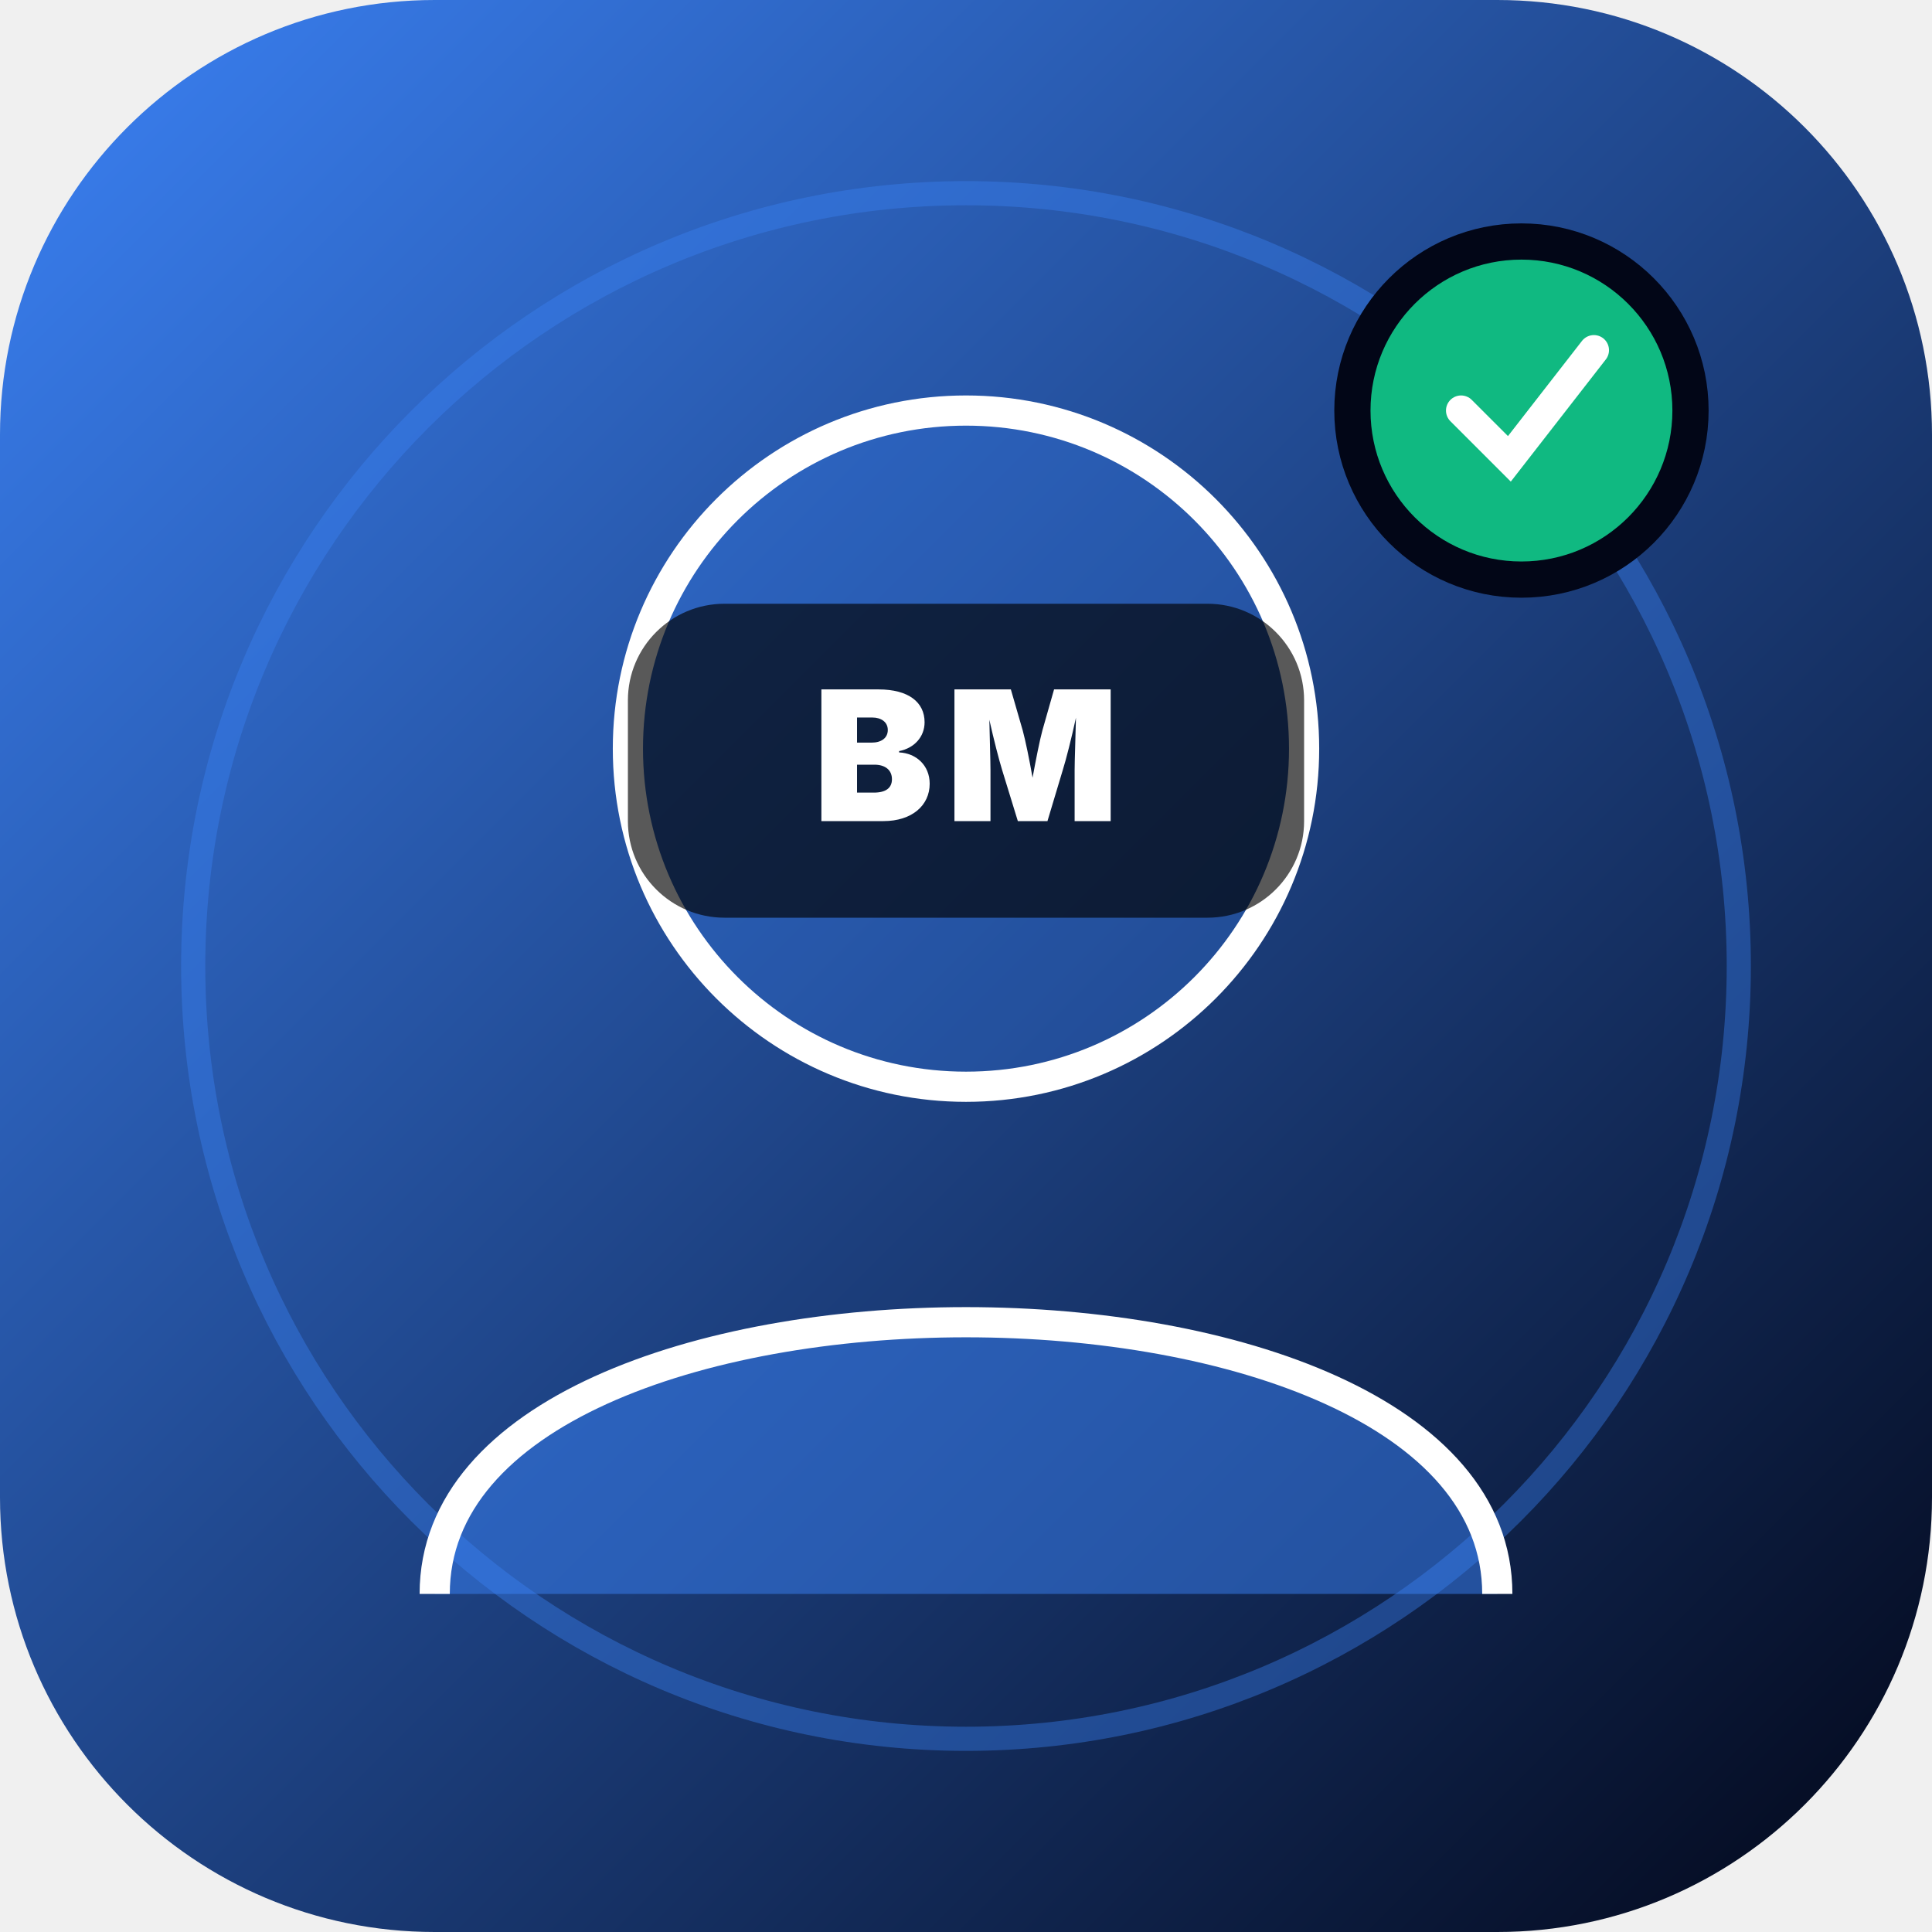
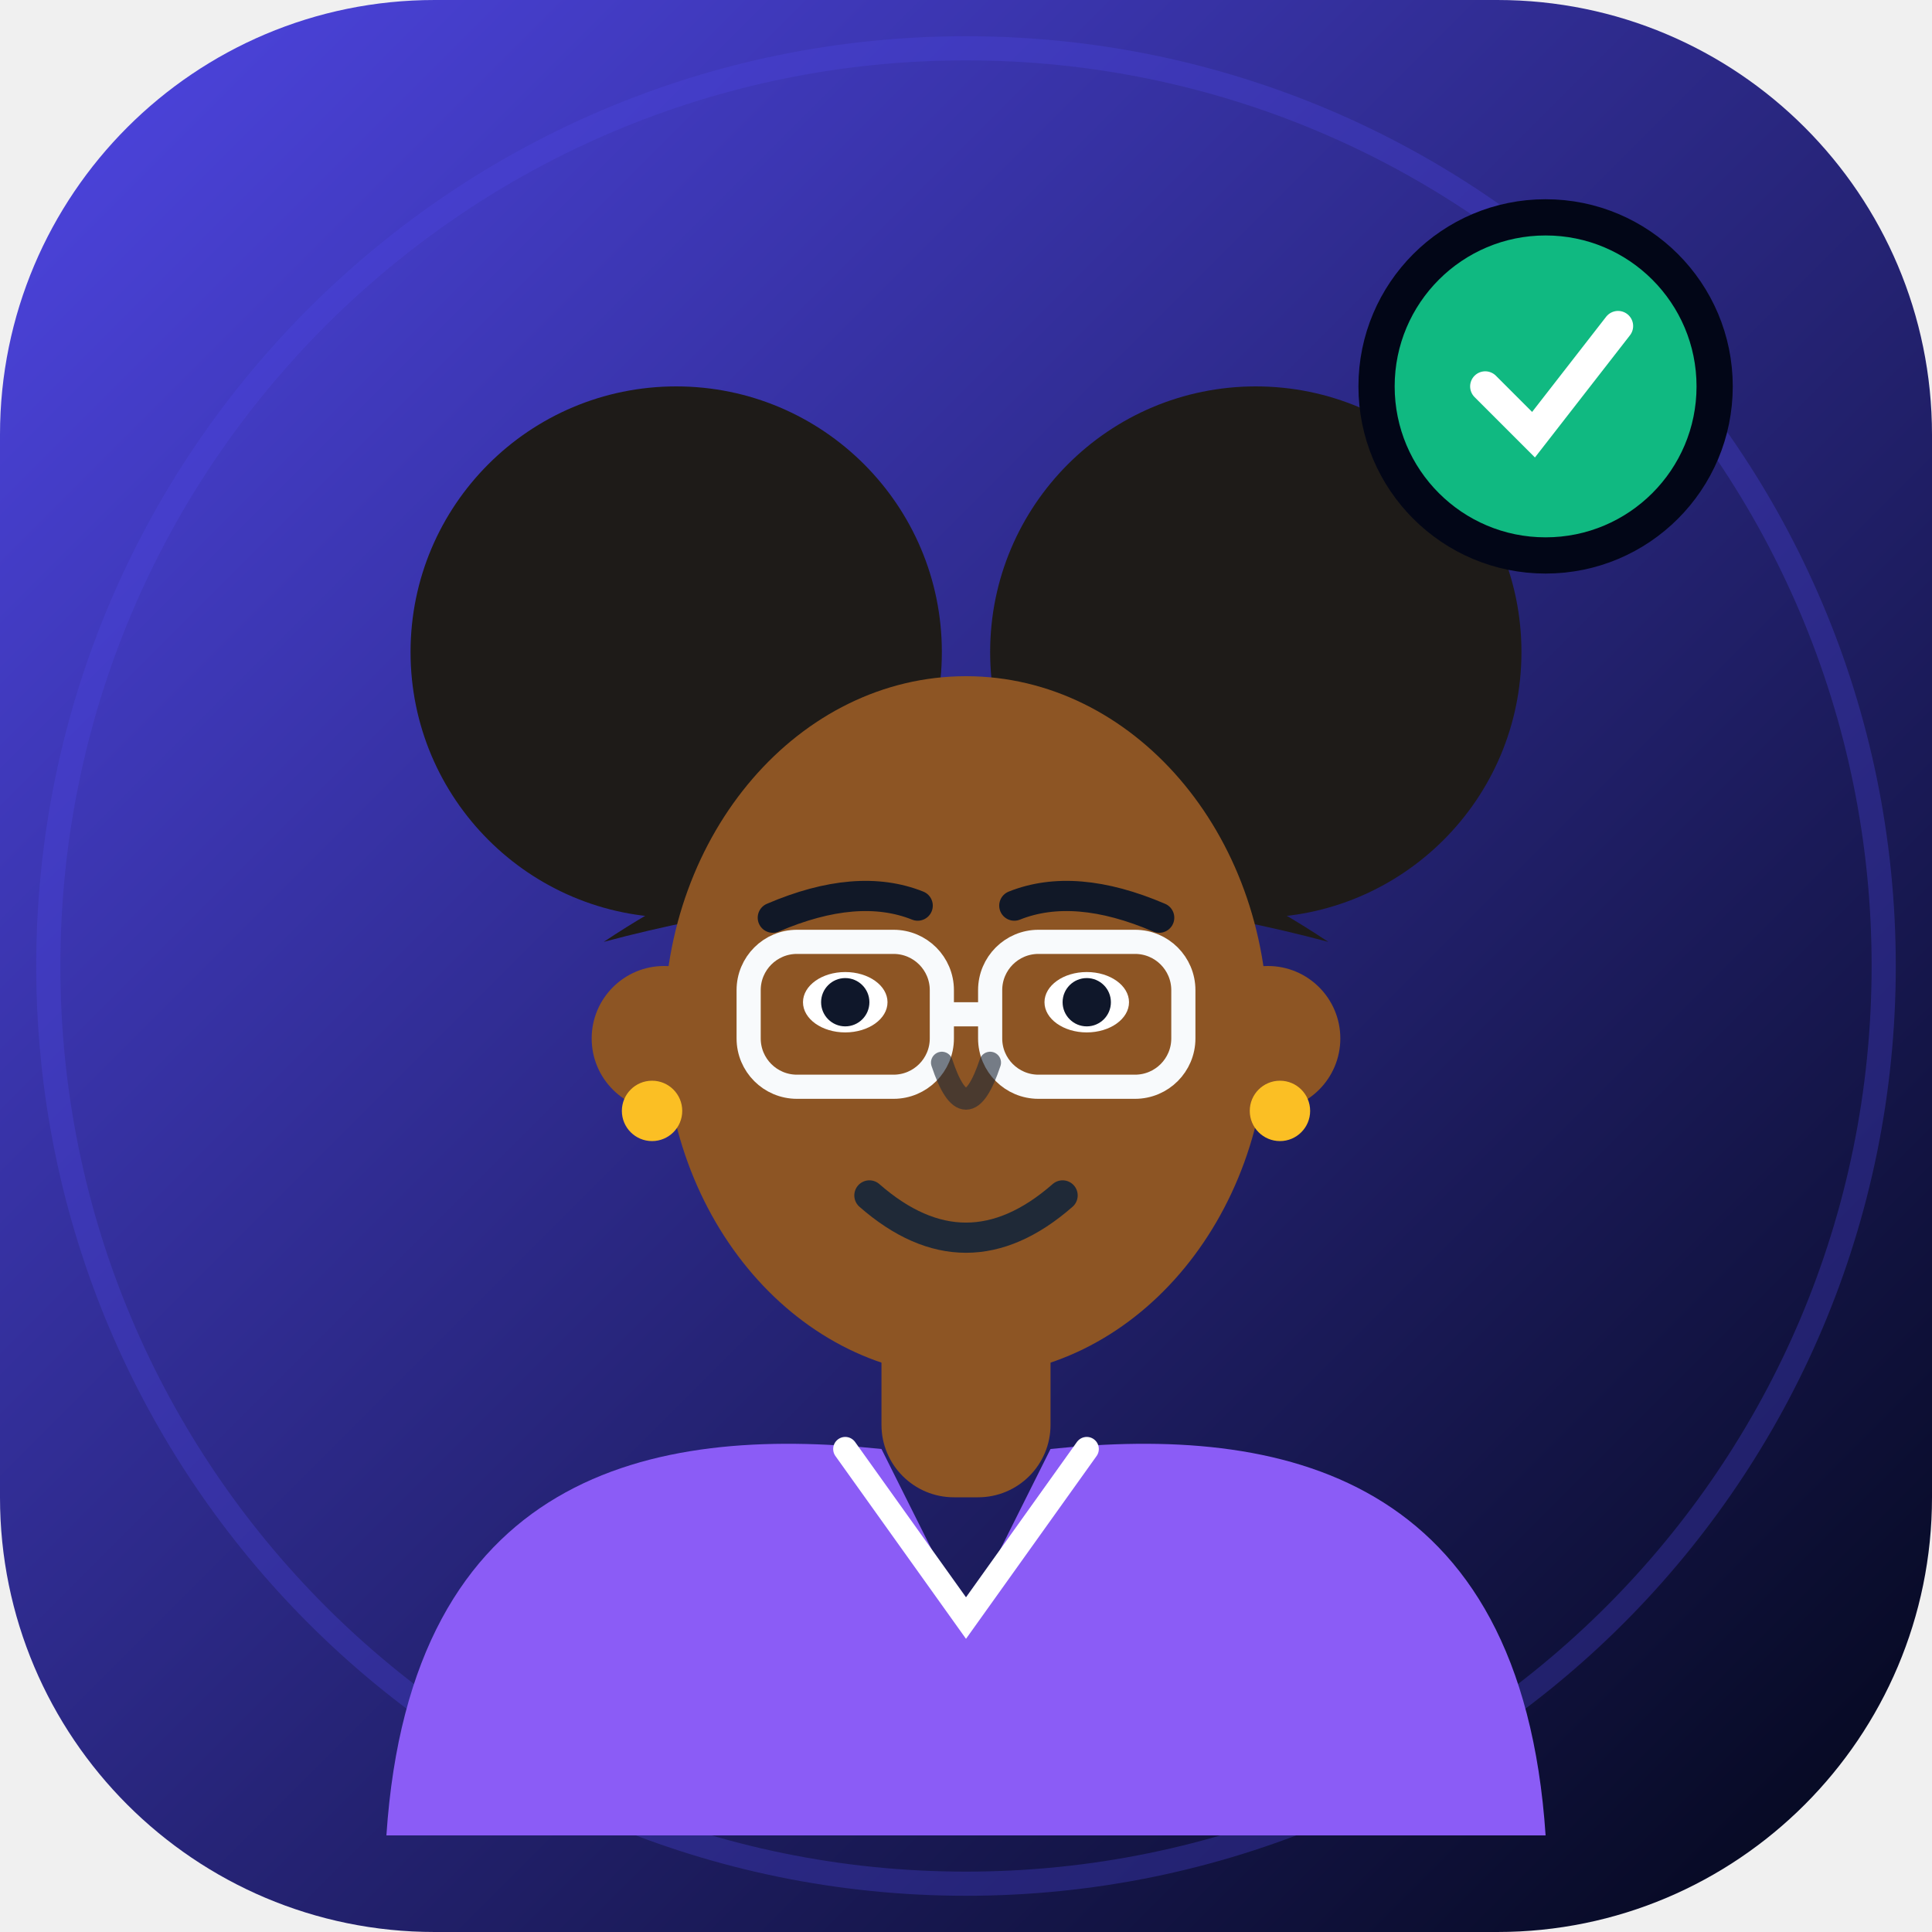
<svg xmlns="http://www.w3.org/2000/svg" viewBox="0 0 160 160" width="160" height="160">
  <defs>
-     <linearGradient id="avatarGrad0" x1="0" y1="0" x2="1" y2="1">
-       <stop offset="0%" stop-color="#3B82F6" />
+     <linearGradient id="bgGrad1" x1="0" y1="0" x2="1" y2="1">
+       <stop offset="0%" stop-color="#4F46E5" />
      <stop offset="100%" stop-color="#020617" />
    </linearGradient>
  </defs>
-   <rect width="160" height="160" rx="36" fill="url(#avatarGrad0)" />
-   <circle cx="80" cy="80" r="64" fill="none" stroke="#3B82F6" stroke-width="2" stroke-opacity="0.4" />
-   <circle cx="80" cy="62" r="28" fill="#3B82F6" fill-opacity="0.25" stroke="#FFFFFF" stroke-width="2.5" />
-   <path d="M 36 132 C 36 102, 124 102, 124 132" fill="#3B82F6" fill-opacity="0.5" stroke="#FFFFFF" stroke-width="2.5" />
-   <rect x="52" y="50" width="56" height="26" rx="8" fill="rgba(0,0,0,0.65)" />
-   <text x="80" y="68" font-family="system-ui, -apple-system, sans-serif" font-size="15" font-weight="900" fill="#FFFFFF" text-anchor="middle" letter-spacing="1">BM</text>
-   <circle cx="126" cy="34" r="14" fill="#10B981" stroke="#020617" stroke-width="3" />
-   <path d="M 121 34 L 125 38 L 132 29" fill="none" stroke="#FFFFFF" stroke-width="2.5" stroke-linecap="round" />
+   <rect width="160" height="160" rx="36" fill="url(#bgGrad1)" />
+   <circle cx="80" cy="80" r="76" fill="none" stroke="#4F46E5" stroke-width="2" stroke-opacity="0.3" />
+   <rect x="73" y="104" width="14" height="20" rx="6" fill="#8D5524" />
+   <path d="M 32 152 C 34 122, 54 118, 73 120 L 80 134 L 87 120 C 106 118, 126 122, 128 152 Z" fill="#8B5CF6" />
+   <path d="M 70 120 L 80 134 L 90 120" stroke="#FFFFFF" stroke-width="2" fill="none" stroke-linecap="round" />
+   <circle cx="56" cy="54" r="22" fill="#1E1B18" />
+   <circle cx="104" cy="54" r="22" fill="#1E1B18" />
+   <path d="M 50 78 Q 80 58 110 78 Q 80 70 50 78 Z" fill="#1E1B18" />
+   <ellipse cx="80" cy="85" rx="25" ry="29" fill="#8D5524" />
+   <circle cx="55" cy="86" r="6" fill="#8D5524" />
+   <circle cx="105" cy="86" r="6" fill="#8D5524" />
+   <circle cx="54" cy="92" r="2.5" fill="#FBBF24" />
+   <circle cx="106" cy="92" r="2.5" fill="#FBBF24" />
+   <path d="M 64 76 Q 71 73 76 75" stroke="#111827" stroke-width="2.5" fill="none" stroke-linecap="round" />
+   <path d="M 84 75 Q 89 73 96 76" stroke="#111827" stroke-width="2.5" fill="none" stroke-linecap="round" />
+   <ellipse cx="70" cy="83" rx="3.5" ry="2.5" fill="#FFFFFF" />
+   <circle cx="70" cy="83" r="2" fill="#0F172A" />
+   <ellipse cx="90" cy="83" rx="3.5" ry="2.5" fill="#FFFFFF" />
+   <circle cx="90" cy="83" r="2" fill="#0F172A" />
+   <rect x="62" y="78" width="16" height="12" rx="4" fill="none" stroke="#F8FAFC" stroke-width="2" />
+   <rect x="82" y="78" width="16" height="12" rx="4" fill="none" stroke="#F8FAFC" stroke-width="2" />
+   <line x1="78" y1="84" x2="82" y2="84" stroke="#F8FAFC" stroke-width="2" />
+   <path d="M 78 88 Q 80 94 82 88" stroke="#1F2937" stroke-width="1.8" fill="none" stroke-linecap="round" stroke-opacity="0.6" />
+   <path d="M 72 99 Q 80 106 88 99" stroke="#1F2937" stroke-width="2.5" fill="none" stroke-linecap="round" />
+   <circle cx="128" cy="32" r="14" fill="#10B981" stroke="#020617" stroke-width="3" />
+   <path d="M 123 32 L 127 36 L 134 27" fill="none" stroke="#FFFFFF" stroke-width="2.5" stroke-linecap="round" />
</svg>
